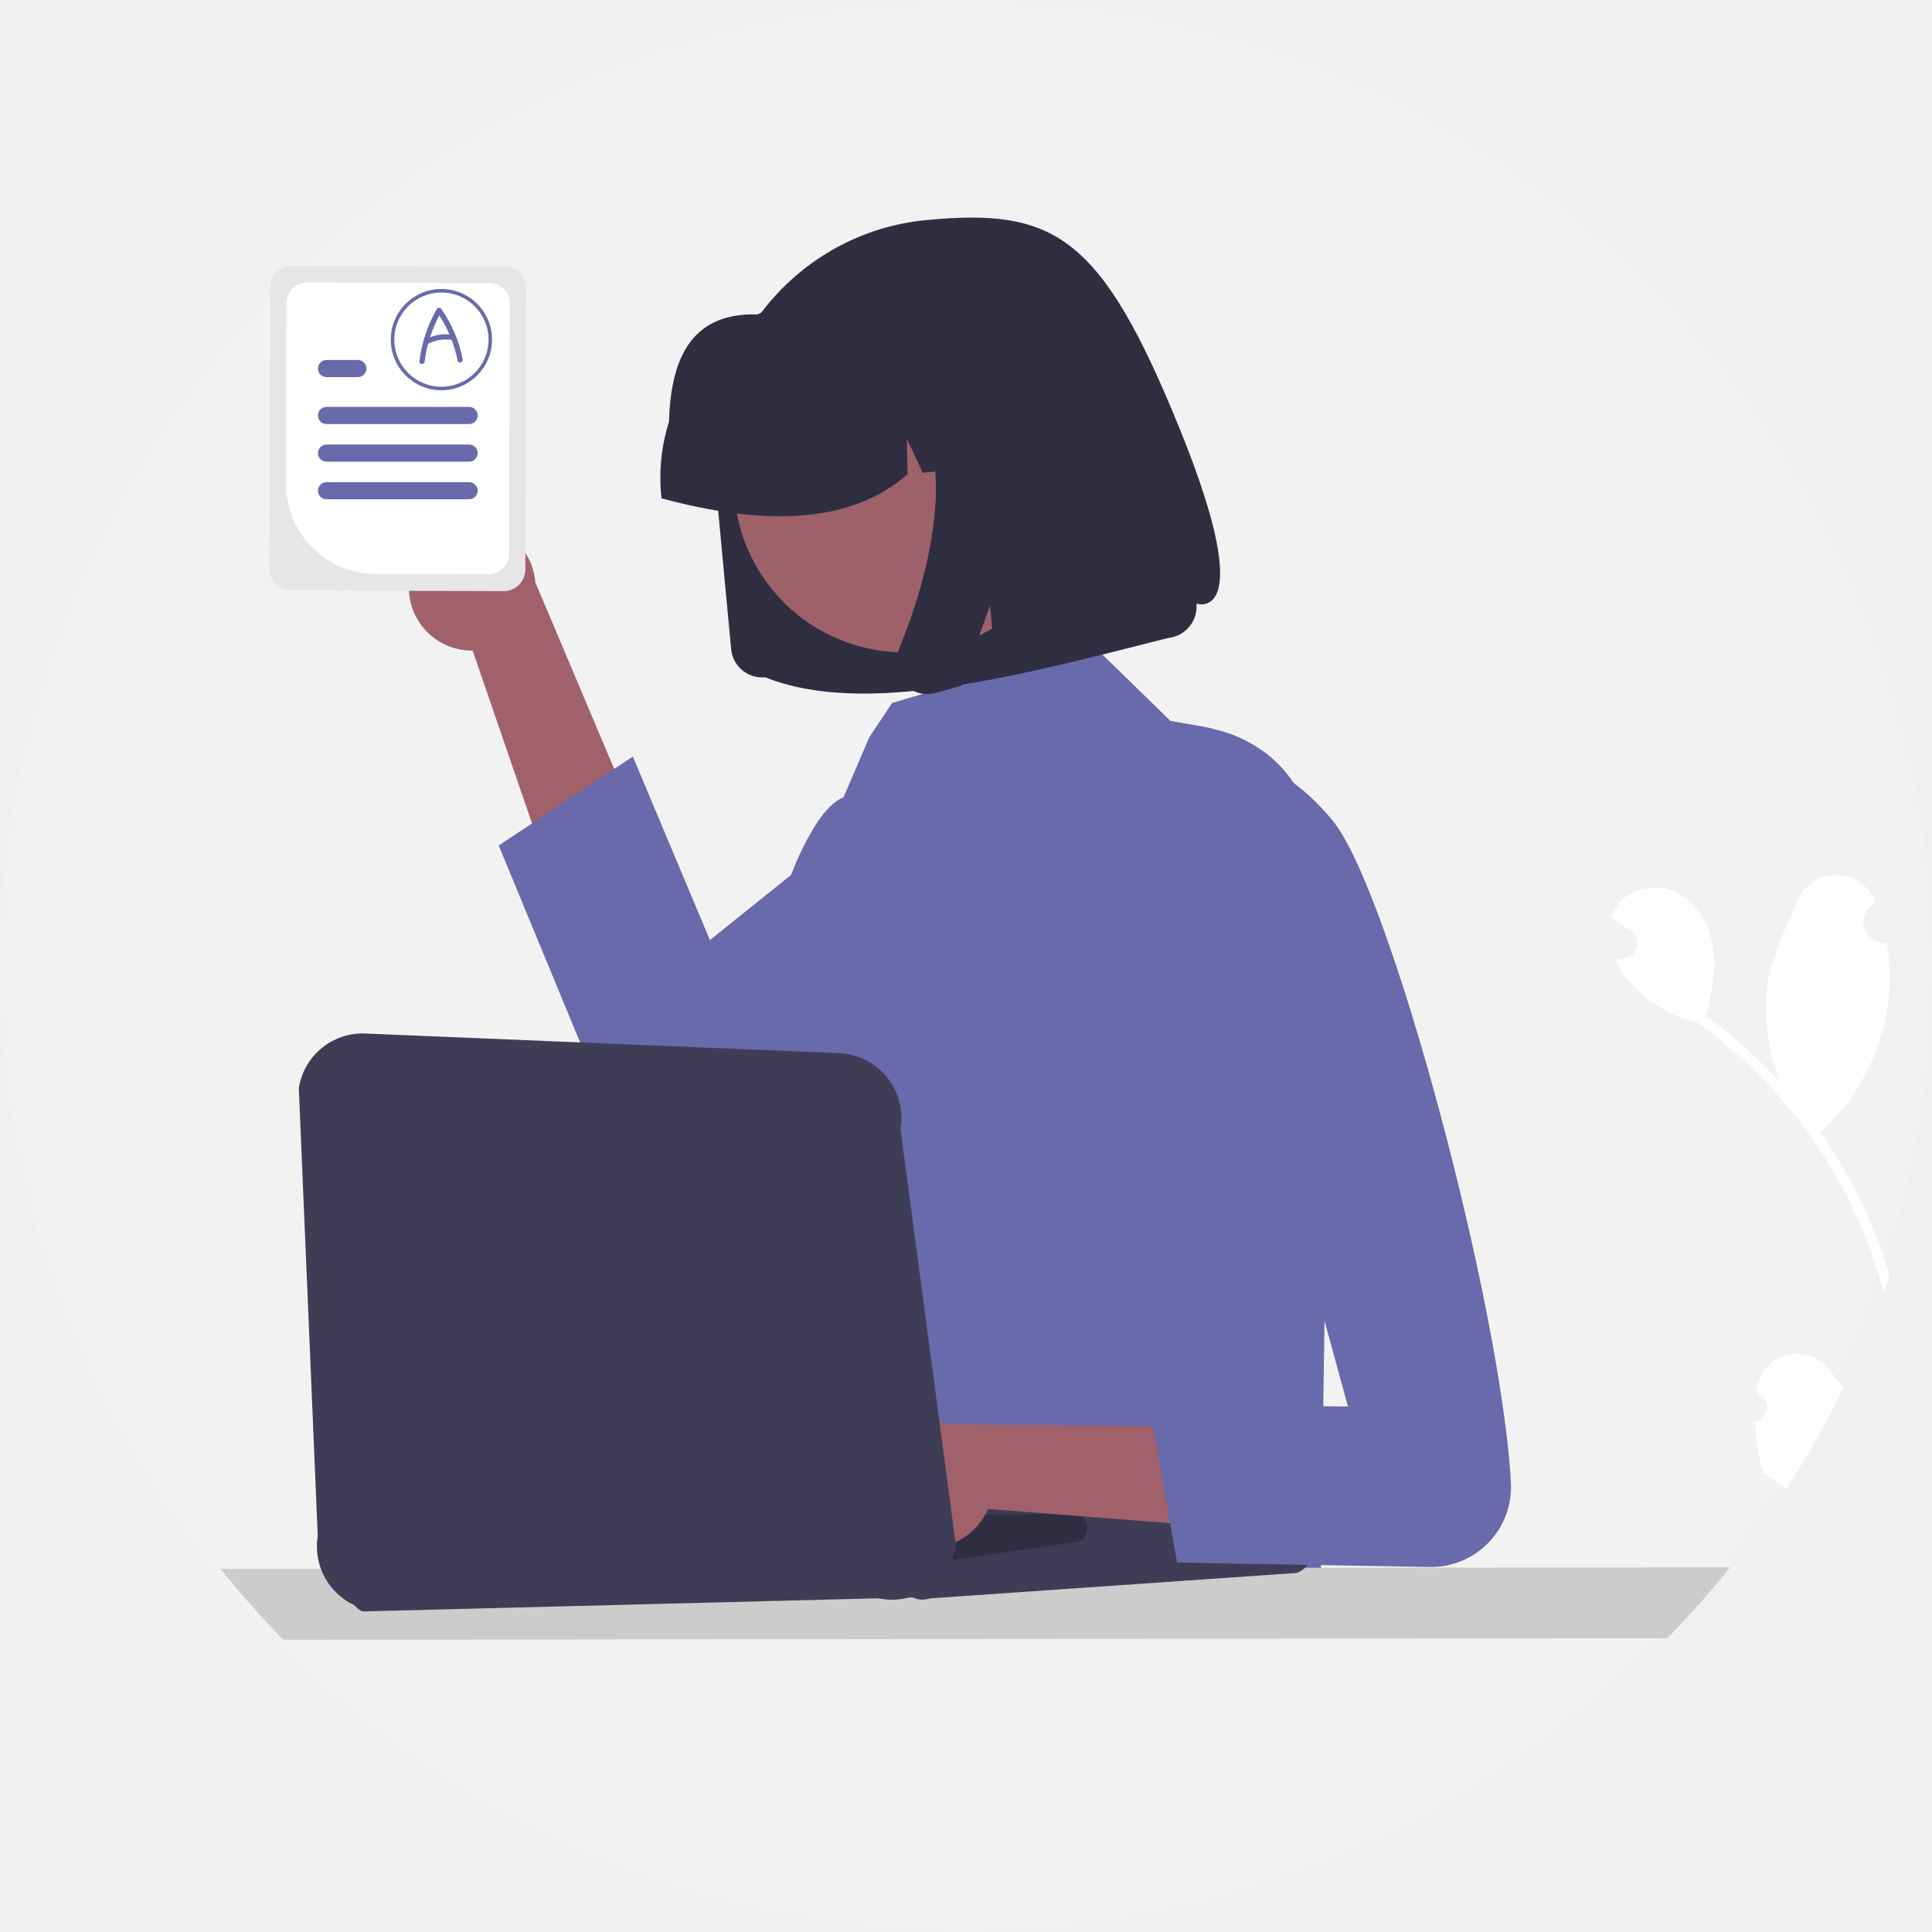
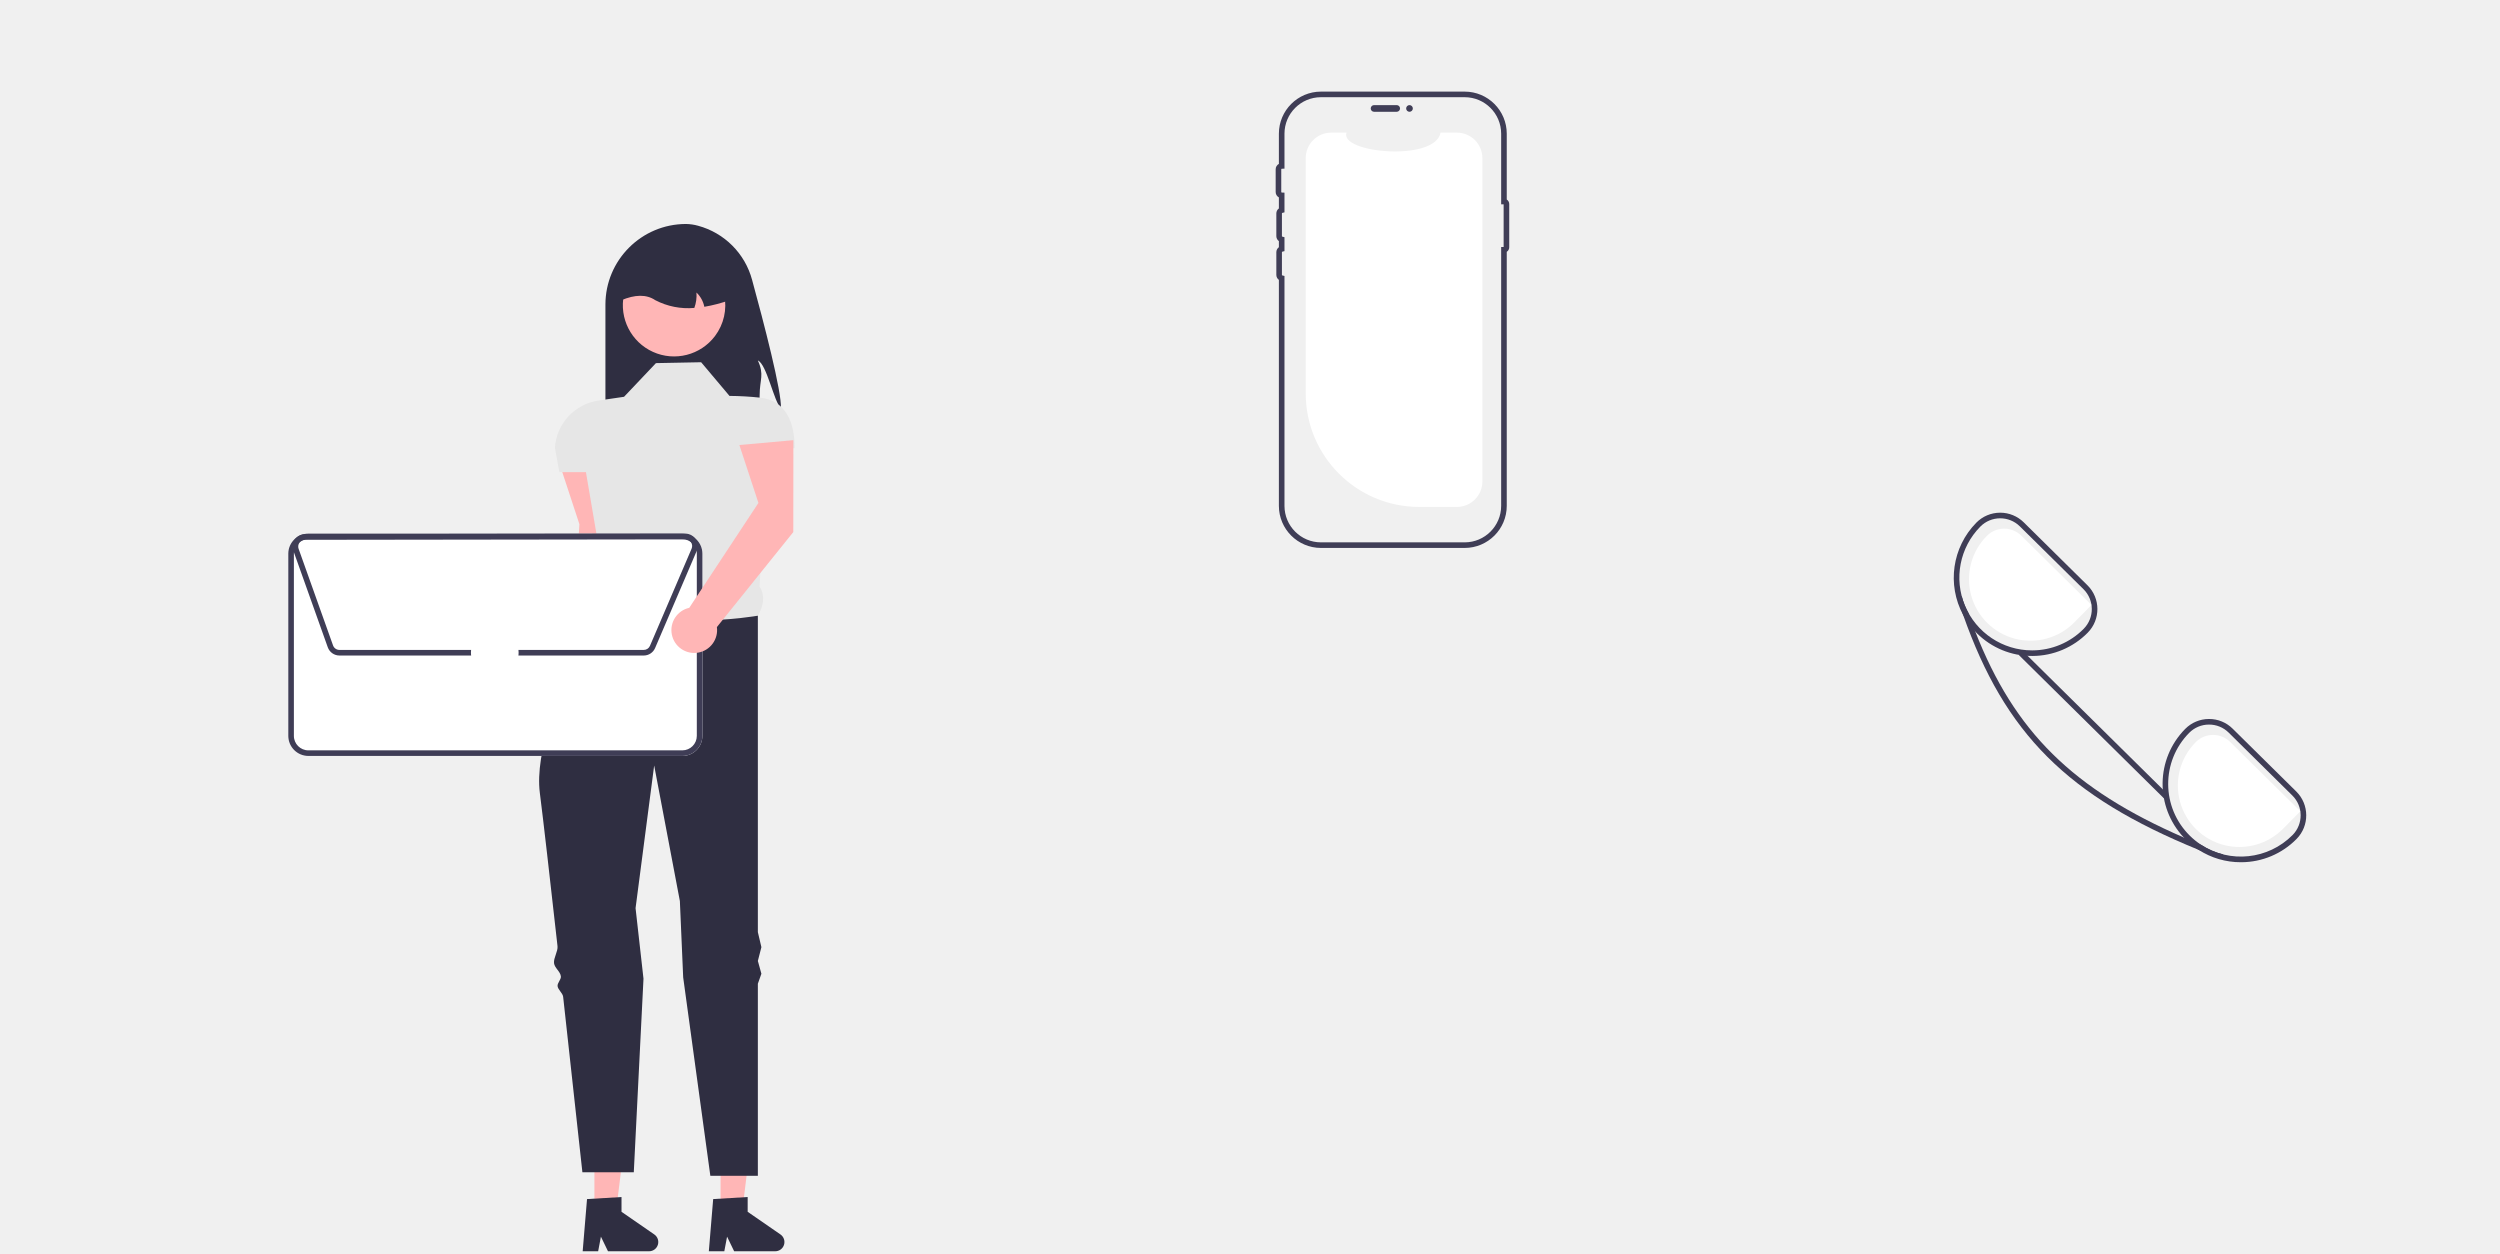
- <svg xmlns="http://www.w3.org/2000/svg" data-name="Layer 1" width="676" height="676" viewBox="0 0 676 676">
-   <path d="M938,450a337.453,337.453,0,0,1-17.85,108.68q-1.02,3-2.09,5.98a338.393,338.393,0,0,1-53.77,96.05q-10.32,12.945-21.87,24.82-11.55,11.895-24.25,22.63a336.248,336.248,0,0,1-165.78,75.8h-.01q-11.7,1.815-23.63,2.83Q614.545,787.99,600,788A336.94,336.94,0,0,1,358.09,686.05q-3.315-3.39-6.53-6.88-8.01-8.685-15.41-17.91-4.155-5.19-8.11-10.54a336.714,336.714,0,0,1-40.24-70.98,332.254,332.254,0,0,1-11.7-32.84c-.24-.79-.47-1.58-.7-2.37q-.75-2.55-1.45-5.13A338.38,338.38,0,0,1,262,450c0-186.67,151.33-338,338-338S938,263.33,938,450Z" transform="translate(-262 -112)" fill="#f2f2f2" />
-   <path d="M405.348,314.032a22.026,22.026,0,0,0,22.026,25.603l53.954,156.993,34.427-23.66L449.296,315.731a22.145,22.145,0,0,0-43.949-1.699Z" transform="translate(-262 -112)" fill="#a0616a" />
-   <path d="M686.955,367.15c-23.96,27.26-83.04,75.3-131.71,108.38-10.52,7.15-20.56,13.59-29.65,18.98-6.14,3.64-11.85,6.79-16.99,9.36a27.995,27.995,0,0,1-38.41-14.5l-33.7-81.53,11.66-7.73,28.75-19.07,6.53-4.32,26.96,64.21,28.43-22.82,17.65-14.17,80.46-64.57,6.94-2.06,16.19,15.8,11.45,11.18,10.77,1.87C683.895,366.44,685.455,366.77,686.955,367.15Z" transform="translate(-262 -112)" fill="#686aac" />
-   <path d="M901.92,591.162c1.67,2.12,3.4,4.23,5.13,6.35a335.121,335.121,0,0,1-20.06,35.52q-.825-.585-1.65-1.17a2.12,2.12,0,0,1-.25-.16c-2.05-1.46-4.11-2.9-6.16-4.36v-.01a70.003,70.003,0,0,1-2.81-17.7,5.288,5.288,0,0,0,1.23-9.86c-.27-.47-.46-.81-.73-1.29.01-.12.03-.25.04-.37C878.23,585.622,894.15,581.262,901.92,591.162Z" transform="translate(-262 -112)" fill="#fff" />
-   <path d="M919.87,548.362q1.8,4.95,3.28,10.01-1.02,3-2.09,5.98-.405-1.575-.84-3.15a161.957,161.957,0,0,0-5.85-17.2q-2.79-6.915-6.18-13.54a170.357,170.357,0,0,0-51.96-60.5,45.35,45.35,0,0,1-23.43-13.78,34.858,34.858,0,0,1-5.57-8.26c.92-.13,1.84-.31,2.74-.5.28-.06.57-.13.85-.19l.11-.02a5.241,5.241,0,0,0,1.85-9.38c-.51-.37-1.03-.73-1.54-1.09-.78-.57-1.57-1.11-2.36-1.67a2.492,2.492,0,0,1-.24-.17c-.9-.64-1.8-1.26-2.69-1.91a15.195,15.195,0,0,1,3.49-5.96c5.59-5.77,15.57-5.64,22.09-.94,6.53,4.7,9.81,12.93,10.23,20.95.37,6.87-1.11,13.67-3.06,20.3.49.36,1,.7,1.49,1.07a171.327,171.327,0,0,1,24.86,22.51c-4.35-10.32-5.93-23.78-4.8-33.05,1.29-10.56,6.42-20.59,10.62-30.58,5.03-12,22.19-12.16,27.03-.08.05.12.1.23.14.35q-1.215,1.215-2.34,2.52a7.175,7.175,0,0,0,6.29,11.8l.15-.02a72.096,72.096,0,0,1,1.06,10.79,73.508,73.508,0,0,1-22.88,54.2c-.48.45-.95.89-1.44,1.32a170.657,170.657,0,0,1,12.45,20.67A172.443,172.443,0,0,1,919.87,548.362Z" transform="translate(-262 -112)" fill="#fff" />
-   <path d="M727.185,454.55l-3.02,207.41-243.96-7,38.96-86c-.28-2.76,17.1-22.13,17-25-.3-8.41,5.98-16.2,7-25,2.08-18.15-9.83-86.69-4.34-100.85a96.267,96.267,0,0,1,8.94-18.08c3.12-4.72,6.32-7.9,9.38-9.05l9.02-21.02,8-12,62.77-18.59,6.94-2.06,16.19,15.8,11.45,11.18,10.77,1.87c1.61.28,3.17.61,4.67.99a47.442,47.442,0,0,1,19.66,9.74C725.415,392.86,727.605,422.9,727.185,454.55Z" transform="translate(-262 -112)" fill="#686aac" />
-   <path d="M867.29,660.402q-10.32,12.945-21.87,24.82l-26.38.02-141.87.16-25.54.03-16.98.02-25.26.02-19.43.02-35.89.04-21.17.03-44.58.04-21.28.03-58.97.06-37.04.04-9.94.01q-3.315-3.39-6.53-6.88-8.01-8.685-15.41-17.91l20.58-.02,14.02-.01,32.46-.04,62.64-.06,21.17-.02,8.56-.01h.03l6.72-.01,3.01-.01,7.71-.01h3.26l22.86-.02,49.31-.06,21.7-.02,20.78-.02,19.48-.02,27.95-.03,149.28-.15Z" transform="translate(-262 -112)" fill="#ccc" />
-   <path id="bfd9c2c3-21db-4bc8-8976-94586a21de42-290" data-name="Path 9" d="M529.766,348.972l-.054.005a10.924,10.924,0,0,1-11.89-9.865l-5.687-60.699a81.473,81.473,0,0,1,3.433-32.258,82.787,82.787,0,0,1,39.23-47.592,81.52,81.52,0,0,1,31.251-9.557c44.82-4.27,61.199,5.065,88.885,73.421s5.696,60.792,5.696,60.792a10.943,10.943,0,0,1-.463,4.339,11.121,11.121,0,0,1-5.285,6.393,10.978,10.978,0,0,1-4.179,1.277C617.716,348.697,564.251,362.874,529.757,348.973Z" transform="translate(-262 -112)" fill="#2f2e41" />
-   <path id="acce586e-6e96-4eff-b112-6c9d74172e69-291" data-name="Ellipse 1" d="M628.387,246.521A60.095,60.095,0,0,1,567.275,339.191a59.395,59.395,0,0,1-38.241-25.165,60.095,60.095,0,0,1,61.067-92.643,59.395,59.395,0,0,1,38.287,25.14Z" transform="translate(-262 -112)" fill="#9e616a" />
-   <path id="af1db401-16c9-4940-bbbf-8b9ef63e1952-292" data-name="Path 10" d="M493.346,285.156a64.45,64.45,0,0,1,2.716-25.512c.604-20.147,6.45-38.396,31.023-37.63a64.479,64.479,0,0,1,24.552-7.534l12.143-1.199q.205-.02.409-.039A64.341,64.341,0,0,1,634.215,271.344l.114,1.216-25.691,2.512-11.057-23.662.546,24.694-13.269,1.302-5.576-11.938.272,12.451c-19.701,17.352-49.576,18.261-86.082,8.454Z" transform="translate(-262 -112)" fill="#2f2e41" />
-   <path id="a1e66597-148d-4736-b39c-00184f281162-293" data-name="Path 13" d="M575.525,342.755a10.75,10.75,0,0,0,1.002,5.834,10.994,10.994,0,0,0,1.687,2.561,11.121,11.121,0,0,0,1.956,1.744,10.906,10.906,0,0,0,7.296,1.904q.241-.025.481-.059t.48-.079q.242-.043.48-.1t.478-.122l8.967-2.513,10.049-28.019,2.303,24.587,40.773-11.352-9.775-104.335-69.495,6.848,1.906,1.835a48.029,48.029,0,0,1,13.032,22.517,78.292,78.292,0,0,1,1.983,26.562,141.185,141.185,0,0,1-4.977,26.588,208.08,208.08,0,0,1-7.855,22.633A10.979,10.979,0,0,0,575.525,342.755Z" transform="translate(-262 -112)" fill="#2f2e41" />
-   <path d="M584.792,671.709a8.06,8.06,0,0,1-3.454-.781l-192.52,4.912a8.08,8.08,0,0,1,1.15-15.045l125.952-37.555a8.079,8.079,0,0,1,4.016-.154L714.762,646.833a8.079,8.079,0,0,1,.926,15.535l-128.259,8.897A8.091,8.091,0,0,1,584.792,671.709Z" transform="translate(-262 -112)" fill="#3f3d56" />
-   <path d="M591.872,658.307a5.085,5.085,0,0,1-2.483-.646L433.035,664.966a5.068,5.068,0,0,1,1.283-9.346l56.604-13.738a5.084,5.084,0,0,1,2.677.078l145.354-.175a5.069,5.069,0,0,1,.034,9.683l-45.602,6.608A5.058,5.058,0,0,1,591.872,658.307Z" transform="translate(-262 -112)" fill="#2f2e41" />
-   <path d="M575.415,649.974a22.026,22.026,0,0,0,32.255-10.014l165.496,13-8-41-170.697-1.626a22.145,22.145,0,0,0-19.053,39.64Z" transform="translate(-262 -112)" fill="#a0616a" />
-   <path d="M673.165,382.96s25-20,55,16c20.232,24.278,59.259,171.044,62.495,231.862a27.982,27.982,0,0,1-28.584,29.46l-88.211-1.535-9.864-55.45,69.643.825Z" transform="translate(-262 -112)" fill="#686aac" />
-   <path d="M574.084,671.732a22.739,22.739,0,0,1-8.81-1.784l-178.442,4.071a22.675,22.675,0,0,1-13.651-24.582l-6.631-156.711a22.642,22.642,0,0,1,23.935-19.074l165.663,6.871a22.739,22.739,0,0,1,20.922,26.544L596.48,652.835A22.775,22.775,0,0,1,574.084,671.732Z" transform="translate(-262 -112)" fill="#3f3d56" />
-   <path d="M438.585,205.17l-74.47-.21a7.541,7.541,0,0,0-7.55,7.51l-.27,98.61a7.524,7.524,0,0,0,7.5,7.54l41.31.12,33.17.09a7.526,7.526,0,0,0,7.54-7.51l.02-5.83.26-92.77A7.535,7.535,0,0,0,438.585,205.17Z" transform="translate(-262 -112)" fill="#e6e6e6" />
-   <path d="M433.335,211.06l-64-.18a7.061,7.061,0,0,0-7.07,7.03l-.18,63.4a31.443,31.443,0,0,0,31.32,31.49l12.16.03,27.49.08a7.055,7.055,0,0,0,7.07-7.03l.02-6.38.22-81.37A7.055,7.055,0,0,0,433.335,211.06Z" transform="translate(-262 -112)" fill="#fff" />
-   <path d="M426.145,254.38h-49.9a2.995,2.995,0,1,0,0,5.99h49.9a2.995,2.995,0,0,0,0-5.99Z" transform="translate(-262 -112)" fill="#686aac" />
-   <path d="M387.215,237.96h-10.97a2.995,2.995,0,1,0,0,5.99h10.97a2.995,2.995,0,1,0,0-5.99Z" transform="translate(-262 -112)" fill="#686aac" />
-   <path d="M426.145,280.71h-49.9a2.995,2.995,0,1,0,0,5.99h49.9a2.995,2.995,0,0,0,0-5.99Z" transform="translate(-262 -112)" fill="#686aac" />
-   <path d="M426.145,267.55h-49.9a2.99,2.99,0,1,0,0,5.98h49.9a2.99,2.99,0,0,0,0-5.98Z" transform="translate(-262 -112)" fill="#686aac" />
-   <path d="M416.449,248.55a17.716,17.716,0,1,1,17.716-17.716A17.737,17.737,0,0,1,416.449,248.55Zm0-34.202A16.485,16.485,0,1,0,432.934,230.834,16.504,16.504,0,0,0,416.449,214.349Z" transform="translate(-262 -112)" fill="#686aac" />
-   <path d="M423.889,237.696a45.545,45.545,0,0,0-7.478-17.566.935.935,0,0,0-1.595,0,48.647,48.647,0,0,0-6.067,18.336c-.144,1.177,1.705,1.167,1.847,0a45.52,45.52,0,0,1,1.211-6.2,1.055,1.055,0,0,0,.206-.063,13.459,13.459,0,0,1,7.95-1.295c.024.004.047-.002.07.001a44.285,44.285,0,0,1,2.075,7.278C422.334,239.353,424.114,238.859,423.889,237.696ZM412.472,230.001a46.743,46.743,0,0,1,3.225-7.618,44.266,44.266,0,0,1,3.566,6.612A15.576,15.576,0,0,0,412.472,230.001Z" transform="translate(-262 -112)" fill="#686aac" />
+ <svg xmlns="http://www.w3.org/2000/svg" data-name="Layer 1" width="894.249" height="448.282" viewBox="0 0 894.249 448.282">
+   <path d="M447.37,674.141q-40.475,0-80.829-1.449c-38.44-1.381-78.19-2.808-115.136-23.299-25.845-14.333-48.735-37.329-66.194-66.504a223.77,223.77,0,0,1-25.369-63.604,261.476,261.476,0,0,1,.953-123.779,219.834,219.834,0,0,1,14.741-40.4c26.943-55.793,76.085-93.246,134.826-102.754a6.807,6.807,0,0,1,1.463-.031c.264.014.528.029.796.018l.346-.11a16.882,16.882,0,0,1,2.721-.698c90.594-13.487,186.365,13.802,276.952,78.914,70.042,50.351,162.868,77.464,283.781,82.889l1.717.09c33.66,1.934,66.218,15.811,94.16,40.133,27.579,24.006,48.287,56.034,59.884,92.624,1.426,4.461,2.733,9.104,3.884,13.801a26.039,26.039,0,0,1-6.941,24.69v.009l-.301.31c-.725.721-1.488,1.412-2.267,2.056l-.917.756c-7.727,6.365-13.83,11.394-21.135,15.299a64.983,64.983,0,0,1-15.419,5.821c-29.465,7.184-59.388,13.844-88.936,19.797-57.385,11.57-116.281,21.115-175.054,28.368A2269.141,2269.141,0,0,1,447.37,674.141Zm-136.232-419.845a3.507,3.507,0,0,0-.539.037c-58.192,9.419-106.869,46.504-133.544,101.745a217.624,217.624,0,0,0-14.595,40,259.188,259.188,0,0,0-.941,122.681,221.622,221.622,0,0,0,25.123,62.996c17.288,28.889,39.944,51.654,65.518,65.836,36.614,20.308,76.176,21.729,114.436,23.102a2266.314,2266.314,0,0,0,358.315-15.595c58.735-7.249,117.593-16.787,174.94-28.351,29.528-5.948,59.43-12.604,88.875-19.783a63.358,63.358,0,0,0,15.047-5.679c7.157-3.826,13.202-8.807,20.855-15.111l.917-.755c.67-.554,1.329-1.146,1.958-1.761l.181-.189c6.289-6.339,8.735-14.702,6.71-22.944v-.001c-1.139-4.646-2.432-9.24-3.844-13.655-23.69-74.746-84.974-127.569-152.496-131.447l-1.707-.09c-55.232-2.479-103.564-9.344-147.752-20.99-52.75-13.902-98.801-34.83-136.876-62.201-90.242-64.862-185.613-92.049-275.811-78.626a15.473,15.473,0,0,0-2.479.643l-.623.174a9.374,9.374,0,0,1-1.062-.013C311.537,254.307,311.335,254.296,311.138,254.296Z" transform="translate(-152.8755 -225.8589)" fill="#f0f0f0" />
+   <path d="M432.202,371.915c-2.498-2.397-5.053-15.762-8.242-17.118,2.384,5.269.653,6.663.64,12.446a39.123,39.123,0,0,1-1.141,9.745H369.435V334.825a28.847,28.847,0,0,1,28.848-28.848,17.214,17.214,0,0,1,4.276.626A27.428,27.428,0,0,1,421.909,326.007C426.028,341.061,432.578,366.119,432.202,371.915Z" transform="translate(-152.8755 -225.8589)" fill="#2f2e41" />
+   <path d="M372.605,423.782l.027-32.863L353.314,392.645l6.818,20.726-3.191,52.096a8.173,8.173,0,1,0,9.89,6.889Z" transform="translate(-152.8755 -225.8589)" fill="#ffb6b6" />
+   <polygon points="257.746 432.76 265.55 432.759 269.263 402.657 257.744 402.657 257.746 432.76" fill="#ffb6b6" />
+   <path d="M407.978,654.769l12.337-.736v5.286l11.729,8.101a3.302,3.302,0,0,1-1.876,6.019H415.481L412.949,668.209l-.988,5.228h-5.538Z" transform="translate(-152.8755 -225.8589)" fill="#2f2e41" />
+   <polygon points="212.62 432.76 220.425 432.759 224.137 402.657 212.619 402.657 212.62 432.76" fill="#ffb6b6" />
+   <path d="M362.853,654.769l12.337-.736v5.286l11.729,8.101a3.302,3.302,0,0,1-1.876,6.019H370.355l-2.532-5.228-.988,5.228H361.297Z" transform="translate(-152.8755 -225.8589)" fill="#2f2e41" />
+   <path d="M403.672,355.43l-16.167.317-11.412,12.046-9.149,1.342a18.266,18.266,0,0,0-15.577,16.897v0l1.585,8.706h9.51l5.502,32.303c-2.139,5.451-2.285,9.754,2.107,11.444l13.631,25.678L423.96,446.094c2.042-3.51,2.696-7.036.609-10.464l2.878-49.45h9.677v0c0-9.249-3.128-17.046-12.32-18.075a108.654,108.654,0,0,0-10.989-.629Z" transform="translate(-152.8755 -225.8589)" fill="#e6e6e6" />
+   <path d="M423.96,446.094s-39.309,6.974-53.891-7.608c0,0-1.48,2.513-3.711,6.682-.642,1.199-1.881,2.011-2.629,3.463-.68,1.32-2.429,2.942-3.17,4.439-.596,1.204.36,2.777-.26,4.078-7.468,15.664-16.193,37.759-14.322,52.348,1.206,9.409,3.698,31.302,6.322,54.816.205,1.837-1.455,4.197-1.249,6.049.194,1.746,2.255,2.984,2.45,4.734.129,1.162-1.31,2.348-1.181,3.508.141,1.273,1.85,2.522,1.991,3.79,3.594,32.468,6.886,62.781,6.886,62.781h18.386l3.469-69.232-2.835-25.236,6.657-51.038,9.193,48.502,1.183,27.297,9.715,70.975H423.96v-68.708l1.268-3.569-1.268-4.578,1.268-4.932-1.268-5.372Z" transform="translate(-152.8755 -225.8589)" fill="#2f2e41" />
+   <path d="M408.634,346.055a18.326,18.326,0,1,1,3.175-15.314c.053.22.097.438.14.665A18.301,18.301,0,0,1,408.634,346.055Z" transform="translate(-152.8755 -225.8589)" fill="#ffb6b6" />
+   <path d="M404.813,335.598a9.633,9.633,0,0,0-2.815-5.104,13.142,13.142,0,0,1-.761,5.51,25.395,25.395,0,0,1-13.955-2.764c-3.233-2.194-7.348-2.004-12.141,0a17.75,17.75,0,0,1,17.752-17.752h3.17a17.756,17.756,0,0,1,17.752,17.752A52.852,52.852,0,0,1,404.813,335.598Z" transform="translate(-152.8755 -225.8589)" fill="#2f2e41" />
+   <circle cx="113.249" cy="285" r="51" fill="#f0f0f0" />
+   <circle cx="438.249" cy="51" r="51" fill="#f0f0f0" />
+   <circle cx="843.249" cy="293" r="51" fill="#f0f0f0" />
+   <path d="M683.125,282.421V398.067A9.119,9.119,0,0,1,674.101,407.186a.802.802,0,0,1-.1.004H660.541a40.606,40.606,0,0,1-40.606-40.606v-84.163a9.123,9.123,0,0,1,9.123-9.123l5.454,0c-2.527,7.371,31.765,10.474,33.648,0l5.841,0A9.123,9.123,0,0,1,683.125,282.421Z" transform="translate(-152.8755 -225.8589)" fill="#ffffff" />
+   <path d="M643.182,264.65a1.197,1.197,0,0,1,1.196-1.196h8.13a1.196,1.196,0,0,1,0,2.391h-8.13A1.197,1.197,0,0,1,643.182,264.65Z" transform="translate(-152.8755 -225.8589)" fill="#3f3d56" />
+   <path d="M676.794,421.859h-51.416a15.063,15.063,0,0,1-15.046-15.046V325.972a2.187,2.187,0,0,1-.911-1.779v-8.13a2.186,2.186,0,0,1,.911-1.778v-2.182a2.186,2.186,0,0,1-.911-1.778v-8.131a2.186,2.186,0,0,1,.911-1.778v-3.944a2.184,2.184,0,0,1-1.15-1.93v-8.13a2.184,2.184,0,0,1,1.15-1.93V273.674A15.063,15.063,0,0,1,625.378,258.628h51.416a15.063,15.063,0,0,1,15.046,15.046V297.23a1.886,1.886,0,0,1,.886,1.598v15.503a1.887,1.887,0,0,1-.886,1.599V406.813A15.063,15.063,0,0,1,676.794,421.859ZM625.378,260.628a13.061,13.061,0,0,0-13.046,13.046v12.508l-.962.037a.195.195,0,0,0-.188.192V294.541a.196.196,0,0,0,.188.192l.962.037v7.049l-.761.188a.197.197,0,0,0-.15.187v8.131a.197.197,0,0,0,.15.187l.761.188v4.991l-.761.188a.197.197,0,0,0-.15.187v8.13a.197.197,0,0,0,.15.187l.761.188V406.813a13.061,13.061,0,0,0,13.046,13.046h51.416a13.061,13.061,0,0,0,13.046-13.046V314.217h.886V298.942h-.886V273.674a13.061,13.061,0,0,0-13.046-13.046Z" transform="translate(-152.8755 -225.8589)" fill="#3f3d56" />
+   <circle cx="504.176" cy="38.791" r="1.196" fill="#3f3d56" />
+   <path d="M396.956,496.262H263.168a7.188,7.188,0,0,1-7.17-7.169v-65.189a7.188,7.188,0,0,1,7.169-7.17H396.955a7.188,7.188,0,0,1,7.17,7.169v65.189A7.188,7.188,0,0,1,396.956,496.262Z" transform="translate(-152.8755 -225.8589)" fill="#fff" />
+   <path d="M396.956,496.262H263.168a7.188,7.188,0,0,1-7.17-7.169v-65.189a7.188,7.188,0,0,1,7.169-7.17H396.955a7.188,7.188,0,0,1,7.17,7.169v65.189A7.188,7.188,0,0,1,396.956,496.262ZM263.168,418.734a5.185,5.185,0,0,0-5.17,5.171v65.187a5.185,5.185,0,0,0,5.171,5.17H396.954a5.185,5.185,0,0,0,5.171-5.171v-65.187a5.185,5.185,0,0,0-5.171-5.17Z" transform="translate(-152.8755 -225.8589)" fill="#3f3d56" />
+   <path d="M337.232,486.628c-26.386,0-53.899-.252-64.164-.416a5.176,5.176,0,0,1-5.07-5.155V427.095a1.83,1.83,0,0,1,1.823-1.828H390.297a1.829,1.829,0,0,1,1.827,1.823v36.612a22.842,22.842,0,0,1-22.457,22.752C360.1,486.579,348.771,486.628,337.232,486.628Z" transform="translate(-152.8755 -225.8589)" fill="#ffffff" />
+   <path d="M383.146,460.339H274.287a4.438,4.438,0,0,1-4.164-2.936l-12.321-34.566a4.423,4.423,0,0,1,4.158-5.907l136.072-.189a4.423,4.423,0,0,1,4.359,5.198l.105.044-.391.912-.004.009-14.895,34.755A4.41,4.41,0,0,1,383.146,460.339Zm14.892-41.598-136.075.189a2.423,2.423,0,0,0-2.278,3.235l12.321,34.565a2.433,2.433,0,0,0,2.282,1.608H383.146a2.413,2.413,0,0,0,2.222-1.467l14.896-34.756.732.314-.732-.314a2.421,2.421,0,0,0-2.226-3.375Z" transform="translate(-152.8755 -225.8589)" fill="#3f3d56" />
+   <circle cx="176.983" cy="233.48" r="8.524" fill="#fff" />
+   <circle cx="498.983" cy="159.48" r="8.524" fill="#fff" />
+   <path d="M974.255,508.979l-22.77-22.48a11.884,11.884,0,0,0-8.43-3.46h-.08a11.914,11.914,0,0,0-8.46,3.56,27.991,27.991,0,0,0-.49,38.84c.24.26.49.51.74.76a27.248,27.248,0,0,0,4.56,3.65,27.676,27.676,0,0,0,15.11,4.43h.17a27.826,27.826,0,0,0,19.75-8.32,12.023,12.023,0,0,0-.1-16.98Zm-1.32,15.57a26.092,26.092,0,0,1-32.76,3.48,26.786,26.786,0,0,1-4.01-3.25,26.002,26.002,0,0,1-.23-36.77,9.913,9.913,0,0,1,7.06-2.97h.06a9.911,9.911,0,0,1,7.02,2.88l22.77,22.49a10.007,10.007,0,0,1,.09,14.14Z" transform="translate(-152.8755 -225.8589)" fill="#3f3d56" />
+   <path d="M899.545,435.199l-22.77-22.49a11.926,11.926,0,0,0-8.43-3.46h-.07a11.947,11.947,0,0,0-8.47,3.57,28.077,28.077,0,0,0-4.72,33l.01.01a27.562,27.562,0,0,0,4.33,5.93c.19.22.41.44.63.66a27.835,27.835,0,0,0,19.67,8.08h.18a27.854,27.854,0,0,0,19.75-8.33,11.999,11.999,0,0,0-.11-16.97Zm-1.32,15.57a25.855,25.855,0,0,1-18.33,7.73h-.17a26,26,0,0,1-18.49-44.27,10.008,10.008,0,0,1,14.14-.09l22.77,22.48A10.019,10.019,0,0,1,898.225,450.769Z" transform="translate(-152.8755 -225.8589)" fill="#3f3d56" />
+   <path d="M975.71,516.046l-25.103-24.794a8.727,8.727,0,0,0-12.327.076,22,22,0,1,0,31.305,30.919Z" transform="translate(-152.8755 -225.8589)" fill="#ffffff" />
+   <path d="M901.004,442.262l-25.103-24.794a8.727,8.727,0,0,0-12.327.076,22,22,0,1,0,31.305,30.919Z" transform="translate(-152.8755 -225.8589)" fill="#ffffff" />
+   <path d="M948.125,531.489l-.6,1.58q-4.23-1.605-8.2-3.22c-46.88-19.13-69.26-41.52-84.23-84.02l-.01-.01q-1.065-3-2.07-6.14l1.58-.51a25.542,25.542,0,0,0,2.3,5.78q1.23,3.495,2.53,6.81c14.07,35.87,34.82,56.37,74.6,73.68q3,1.305,6.15,2.59A26.087,26.087,0,0,0,948.125,531.489Z" transform="translate(-152.8755 -225.8589)" fill="#3f3d56" />
+   <rect x="900.623" y="448.539" width="2.001" height="73" transform="translate(-229.9252 559.8239) rotate(-45.35527)" fill="#3f3d56" />
+   <path d="M436.64,416.173l.027-32.863-19.318,1.726,6.818,20.726-24.747,37.514a8.173,8.173,0,1,0,9.89,6.889Z" transform="translate(-152.8755 -225.8589)" fill="#ffb6b6" />
</svg>
